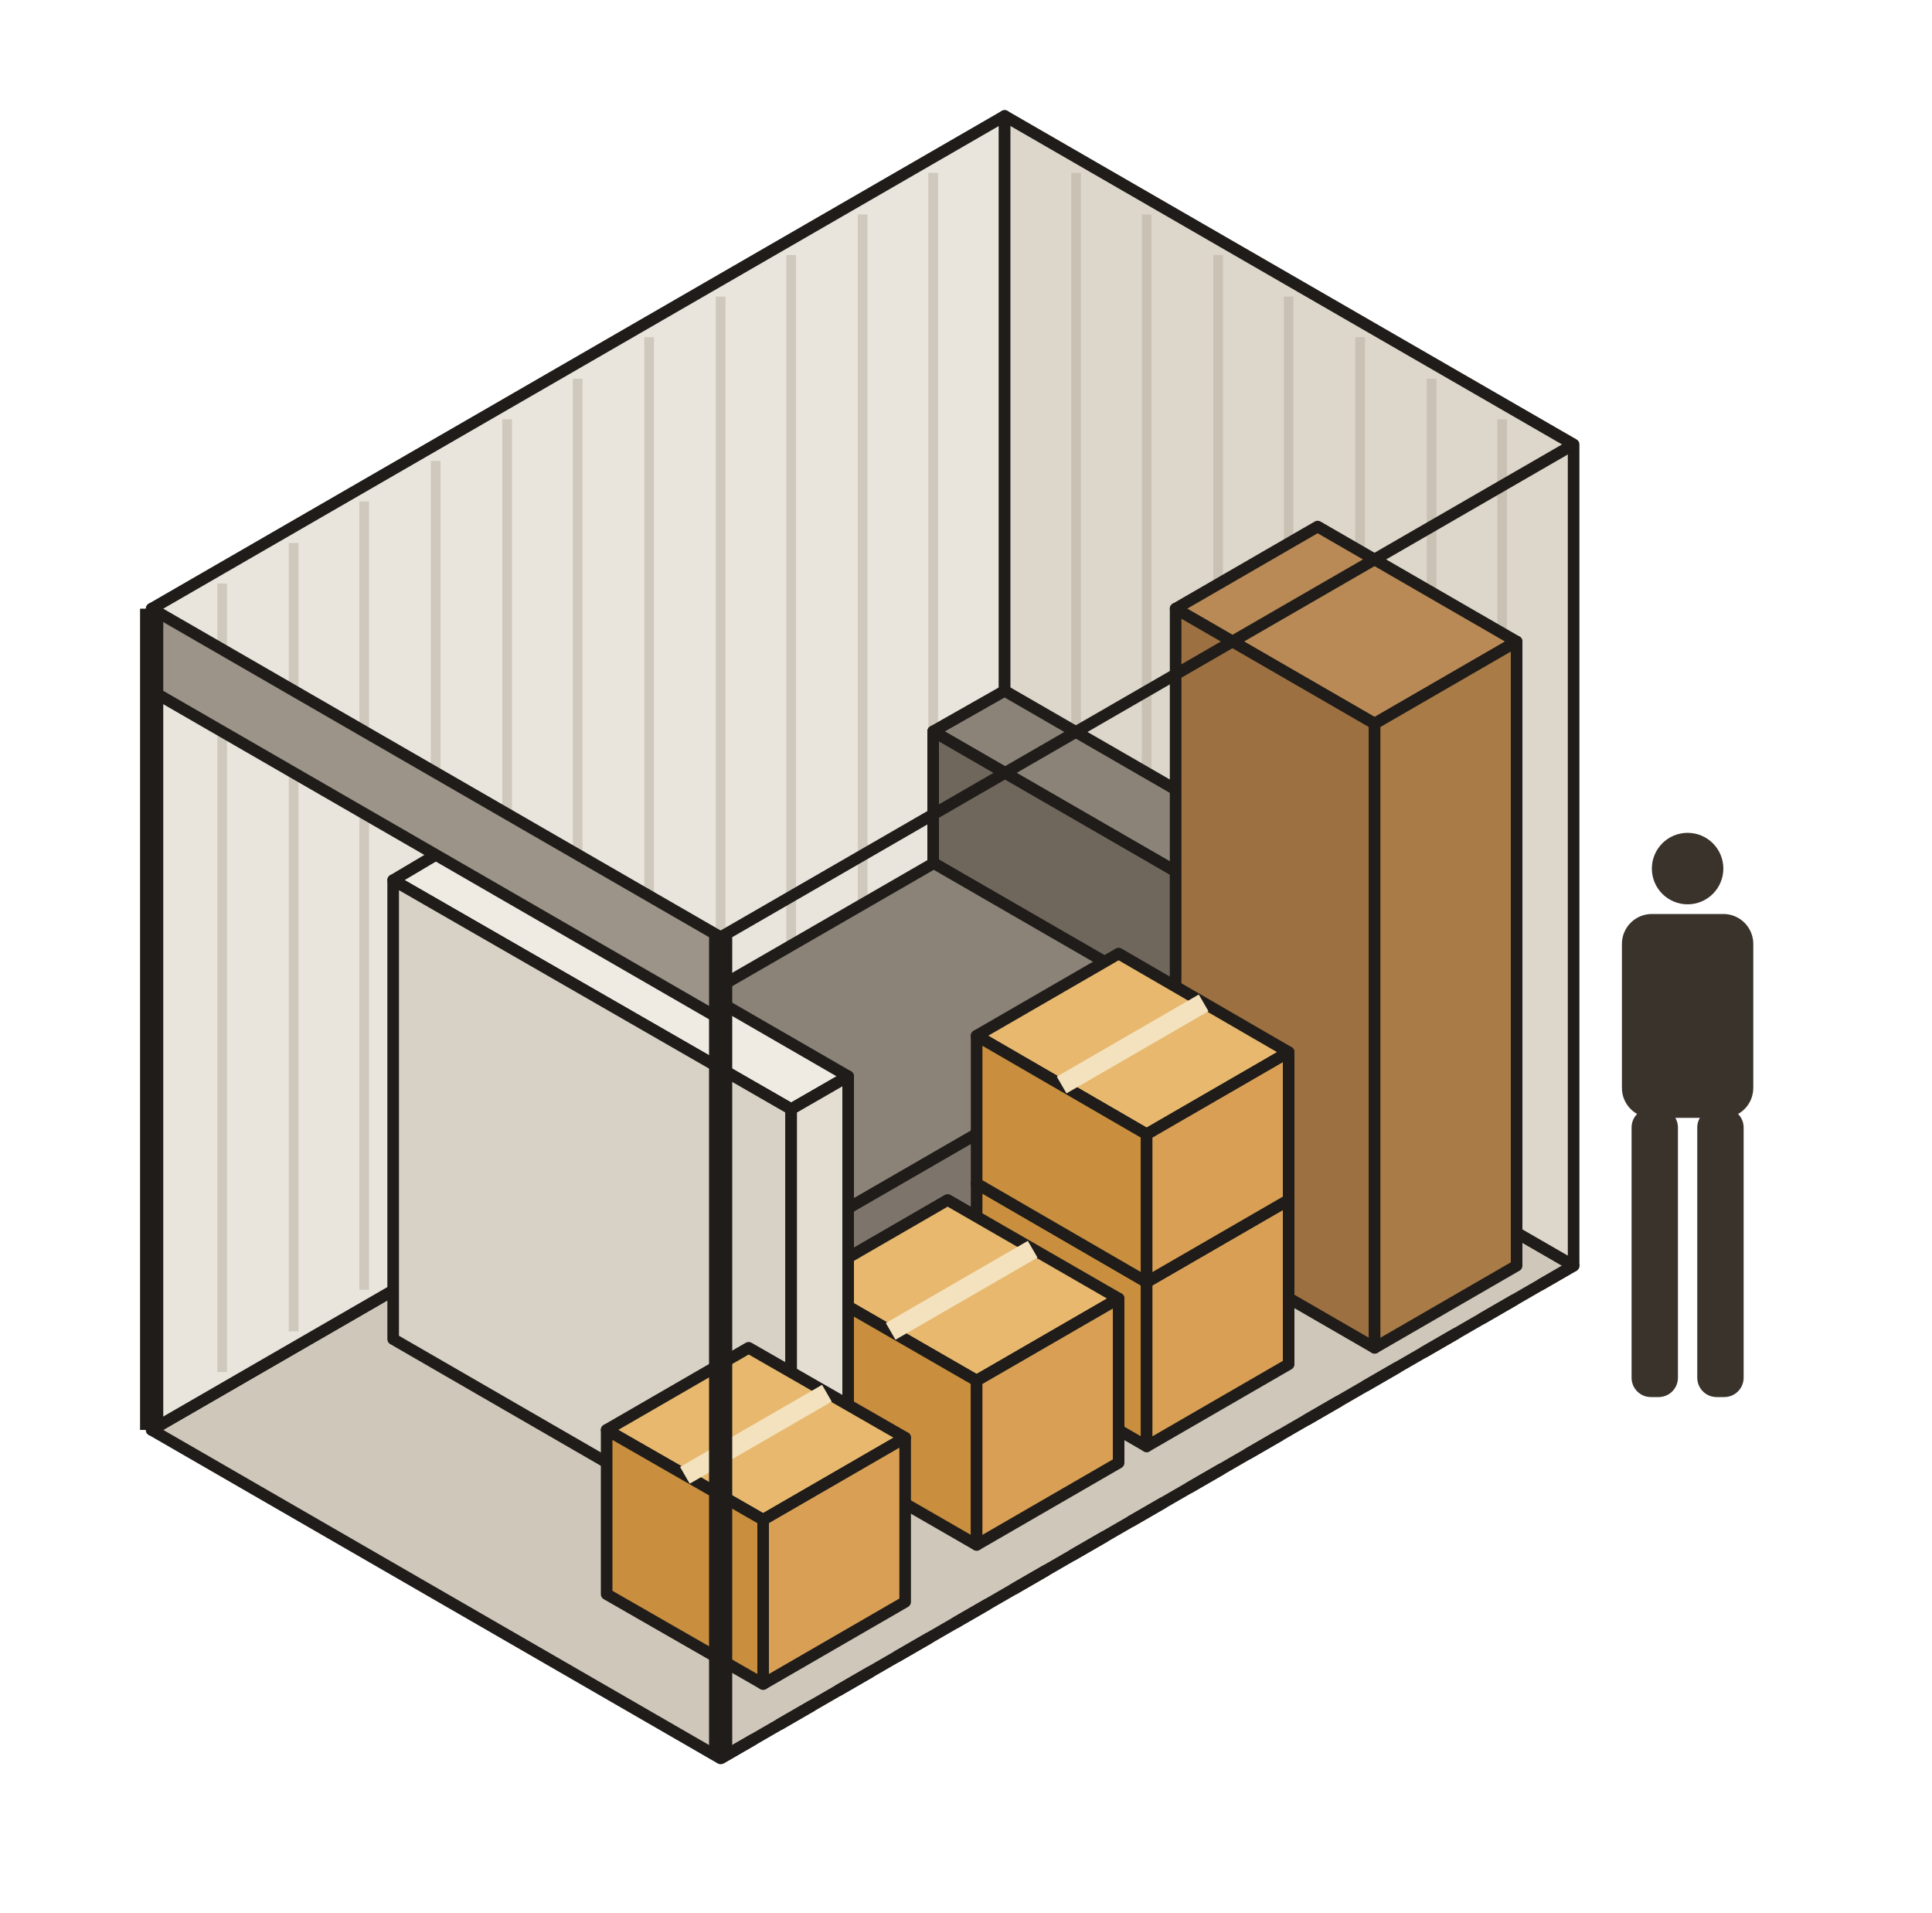
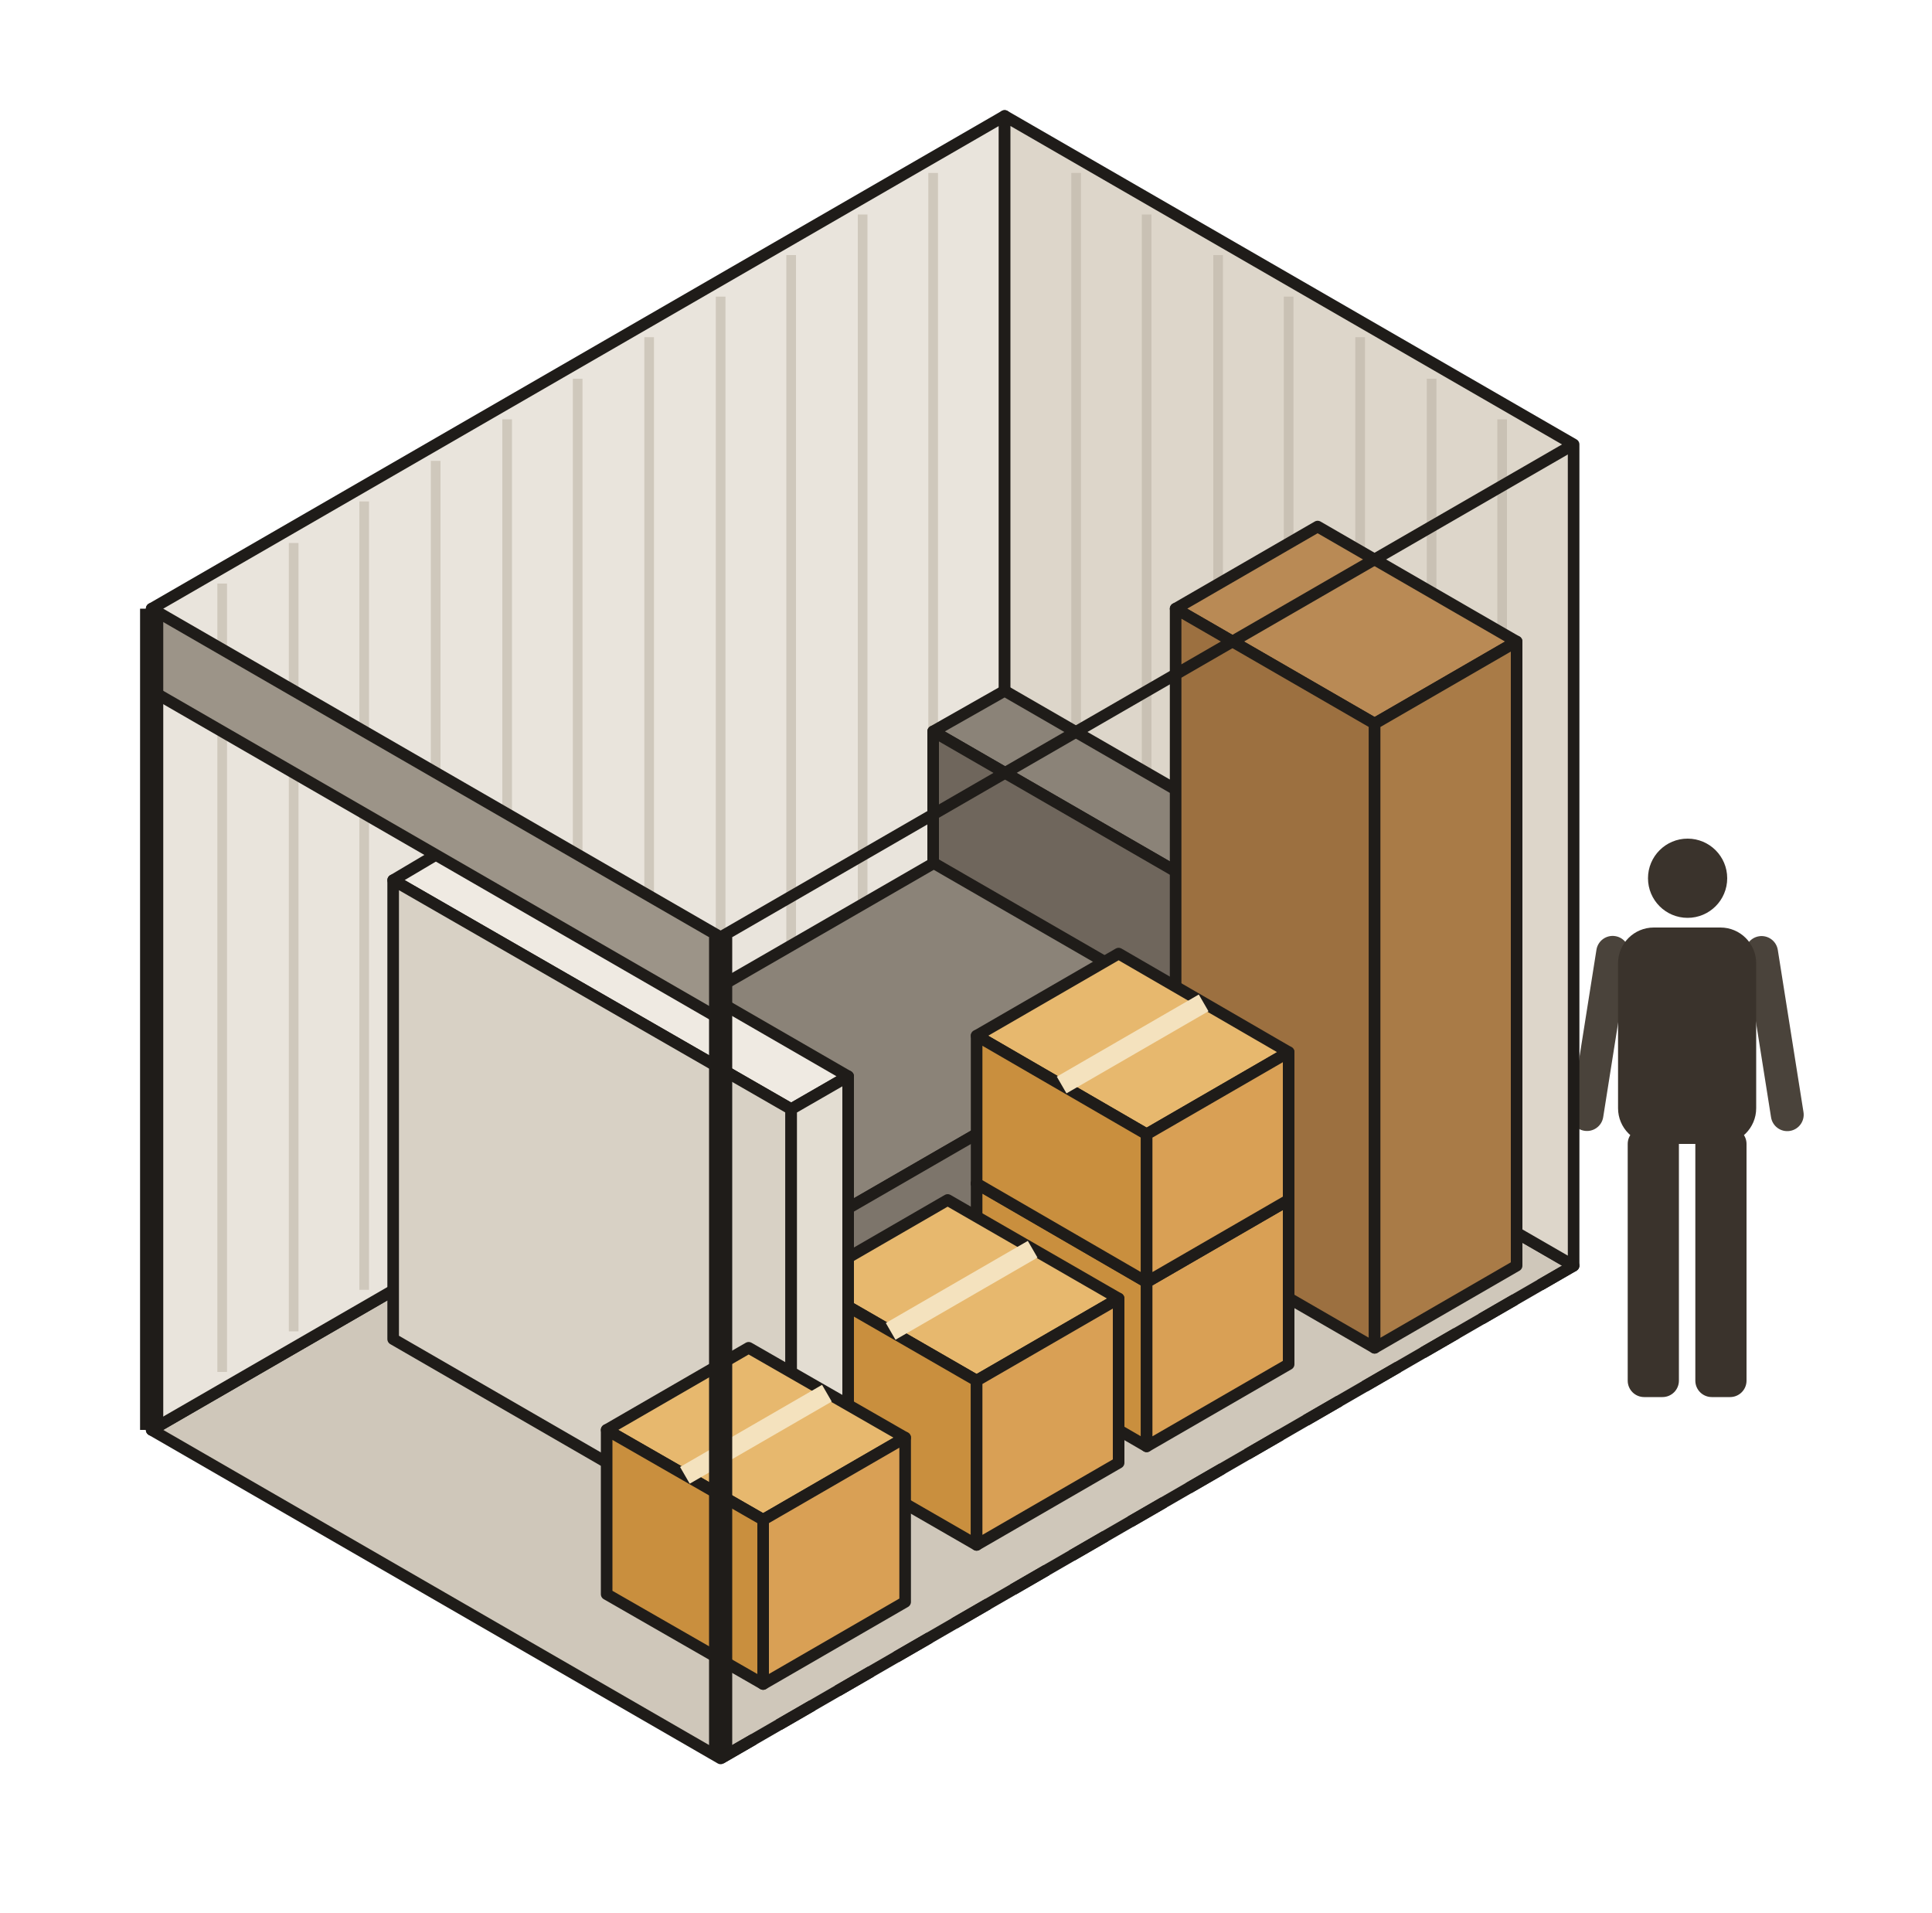
<svg xmlns="http://www.w3.org/2000/svg" viewBox="-104 -97 200 198" role="img" aria-label="6 m²: lo de una habitación">
  <g fill="#3A332C">
-     <circle cx="70.7" cy="-7.1" r="3.7" />
-     <rect x="63.9" y="-2.4" width="13.6" height="21.1" rx="3.1" />
-     <rect x="64.9" y="17.7" width="4.8" height="29.9" rx="2" />
-     <rect x="71.7" y="17.7" width="4.8" height="29.9" rx="2" />
+     <rect x="61.5" y="-0.0" width="3.4" height="20.4" rx="1.7" fill="#4A433B" transform="rotate(9 63.9 -0.0)" />
+     <rect x="76.4" y="-0.0" width="3.4" height="20.4" rx="1.7" fill="#4A433B" transform="rotate(-9 77.5 -0.0)" />
+     <circle cx="70.7" cy="-6.1" r="4.1" />
+     <rect x="63.5" y="-1.0" width="14.3" height="22.4" rx="3.7" />
+     <rect x="64.5" y="19.7" width="5.3" height="27.9" rx="1.7" />
+     <rect x="71.5" y="19.7" width="5.3" height="27.9" rx="1.7" />
  </g>
  <polygon points="0.0,0.0 58.9,34.0 -29.4,85.0 -88.3,51.0" fill="#CFC7BA" stroke="#1F1C19" stroke-width="1.2" stroke-linejoin="round" opacity="1" />
  <polygon points="0.0,0.0 -88.3,51.0 -88.3,-34.0 0.0,-85.0" fill="#E9E4DC" stroke="#1F1C19" stroke-width="1.2" stroke-linejoin="round" opacity="1" />
  <polygon points="0.0,0.0 58.9,34.0 58.9,-51.0 0.0,-85.0" fill="#DDD6CA" stroke="#1F1C19" stroke-width="1.2" stroke-linejoin="round" opacity="1" />
  <line x1="-7.4" y1="2.5" x2="-7.4" y2="-79.1" stroke="#CFC8BC" stroke-width="1" />
  <line x1="-14.7" y1="6.8" x2="-14.7" y2="-74.8" stroke="#CFC8BC" stroke-width="1" />
  <line x1="-22.1" y1="11.0" x2="-22.1" y2="-70.6" stroke="#CFC8BC" stroke-width="1" />
  <line x1="-29.4" y1="15.3" x2="-29.4" y2="-66.3" stroke="#CFC8BC" stroke-width="1" />
  <line x1="-36.8" y1="19.5" x2="-36.8" y2="-62.1" stroke="#CFC8BC" stroke-width="1" />
  <line x1="-44.2" y1="23.8" x2="-44.2" y2="-57.8" stroke="#CFC8BC" stroke-width="1" />
  <line x1="-51.5" y1="28.0" x2="-51.5" y2="-53.6" stroke="#CFC8BC" stroke-width="1" />
  <line x1="-58.9" y1="32.3" x2="-58.9" y2="-49.3" stroke="#CFC8BC" stroke-width="1" />
  <line x1="-66.3" y1="36.5" x2="-66.3" y2="-45.1" stroke="#CFC8BC" stroke-width="1" />
  <line x1="-73.6" y1="40.8" x2="-73.6" y2="-40.8" stroke="#CFC8BC" stroke-width="1" />
  <line x1="-81.0" y1="45.0" x2="-81.0" y2="-36.6" stroke="#CFC8BC" stroke-width="1" />
  <line x1="7.4" y1="2.5" x2="7.4" y2="-79.1" stroke="#C9C1B4" stroke-width="1" />
  <line x1="14.7" y1="6.8" x2="14.7" y2="-74.8" stroke="#C9C1B4" stroke-width="1" />
  <line x1="22.1" y1="11.0" x2="22.1" y2="-70.6" stroke="#C9C1B4" stroke-width="1" />
  <line x1="29.4" y1="15.3" x2="29.4" y2="-66.3" stroke="#C9C1B4" stroke-width="1" />
  <line x1="36.8" y1="19.5" x2="36.8" y2="-62.1" stroke="#C9C1B4" stroke-width="1" />
  <line x1="44.2" y1="23.8" x2="44.2" y2="-57.8" stroke="#C9C1B4" stroke-width="1" />
  <line x1="51.5" y1="28.0" x2="51.5" y2="-53.6" stroke="#C9C1B4" stroke-width="1" />
  <polygon points="0.0,-11.9 26.5,3.4 -26.5,34.0 -53.0,18.7" fill="#8B8378" stroke="#1F1C19" stroke-width="1.2" stroke-linejoin="round" opacity="1" />
  <polygon points="-53.0,34.0 -26.5,49.3 -26.5,34.0 -53.0,18.7" fill="#6F665C" stroke="#1F1C19" stroke-width="1.2" stroke-linejoin="round" opacity="1" />
  <polygon points="26.5,18.7 -26.5,49.3 -26.5,34.0 26.5,3.4" fill="#7D756B" stroke="#1F1C19" stroke-width="1.2" stroke-linejoin="round" opacity="1" />
  <polygon points="0.0,-25.5 26.5,-10.2 19.1,-6.0 -7.4,-21.3" fill="#8B8378" stroke="#1F1C19" stroke-width="1.2" stroke-linejoin="round" opacity="1" />
  <polygon points="-7.4,-7.7 19.1,7.6 19.1,-6.0 -7.4,-21.3" fill="#6F665C" stroke="#1F1C19" stroke-width="1.2" stroke-linejoin="round" opacity="1" />
  <polygon points="26.5,3.4 19.1,7.6 19.1,-6.0 26.5,-10.2" fill="#7D756B" stroke="#1F1C19" stroke-width="1.2" stroke-linejoin="round" opacity="1" />
  <polygon points="32.4,-42.5 53.0,-30.6 38.3,-22.1 17.7,-34.0" fill="#B98A55" stroke="#1F1C19" stroke-width="1.2" stroke-linejoin="round" opacity="1" />
  <polygon points="17.7,30.6 38.3,42.5 38.3,-22.1 17.7,-34.0" fill="#9C7040" stroke="#1F1C19" stroke-width="1.2" stroke-linejoin="round" opacity="1" />
  <polygon points="53.0,34.0 38.3,42.5 38.3,-22.1 53.0,-30.6" fill="#A97B47" stroke="#1F1C19" stroke-width="1.2" stroke-linejoin="round" opacity="1" />
  <polygon points="11.8,17.0 29.4,27.2 14.7,35.7 -2.9,25.5" fill="#E7B86E" stroke="#1F1C19" stroke-width="1.2" stroke-linejoin="round" opacity="1" />
  <polygon points="-2.9,42.5 14.7,52.7 14.7,35.7 -2.9,25.5" fill="#C98F3E" stroke="#1F1C19" stroke-width="1.2" stroke-linejoin="round" opacity="1" />
  <polygon points="29.4,44.2 14.7,52.7 14.7,35.7 29.4,27.2" fill="#D9A055" stroke="#1F1C19" stroke-width="1.2" stroke-linejoin="round" opacity="1" />
  <line x1="20.6" y1="22.1" x2="5.9" y2="30.6" stroke="#F4E2BE" stroke-width="2" />
  <polygon points="11.8,1.7 29.4,11.9 14.7,20.4 -2.9,10.2" fill="#E7B86E" stroke="#1F1C19" stroke-width="1.2" stroke-linejoin="round" opacity="1" />
  <polygon points="-2.9,25.5 14.7,35.7 14.7,20.4 -2.9,10.2" fill="#C98F3E" stroke="#1F1C19" stroke-width="1.2" stroke-linejoin="round" opacity="1" />
  <polygon points="29.4,27.2 14.7,35.7 14.7,20.4 29.4,11.9" fill="#D9A055" stroke="#1F1C19" stroke-width="1.2" stroke-linejoin="round" opacity="1" />
  <line x1="20.6" y1="6.8" x2="5.9" y2="15.3" stroke="#F4E2BE" stroke-width="2" />
  <polygon points="-5.9,27.2 11.8,37.4 -2.9,45.9 -20.6,35.7" fill="#E7B86E" stroke="#1F1C19" stroke-width="1.2" stroke-linejoin="round" opacity="1" />
  <polygon points="-20.6,52.7 -2.9,62.9 -2.9,45.9 -20.6,35.7" fill="#C98F3E" stroke="#1F1C19" stroke-width="1.2" stroke-linejoin="round" opacity="1" />
  <polygon points="11.8,54.4 -2.9,62.9 -2.9,45.9 11.8,37.4" fill="#D9A055" stroke="#1F1C19" stroke-width="1.2" stroke-linejoin="round" opacity="1" />
  <line x1="2.9" y1="32.3" x2="-11.8" y2="40.8" stroke="#F4E2BE" stroke-width="2" />
  <polygon points="-57.4,-9.4 -16.2,14.4 -22.1,17.8 -63.3,-5.9" fill="#EFEAE2" stroke="#1F1C19" stroke-width="1.2" stroke-linejoin="round" opacity="1" />
  <polygon points="-63.3,41.6 -22.1,65.4 -22.1,17.8 -63.3,-5.9" fill="#D8D1C5" stroke="#1F1C19" stroke-width="1.2" stroke-linejoin="round" opacity="1" />
  <polygon points="-16.2,62.0 -22.1,65.4 -22.1,17.8 -16.2,14.4" fill="#E3DDD2" stroke="#1F1C19" stroke-width="1.2" stroke-linejoin="round" opacity="1" />
  <polygon points="-26.5,42.5 -10.3,51.8 -25.0,60.3 -41.2,51.0" fill="#E7B86E" stroke="#1F1C19" stroke-width="1.2" stroke-linejoin="round" opacity="1" />
  <polygon points="-41.2,68.0 -25.0,77.3 -25.0,60.3 -41.2,51.0" fill="#C98F3E" stroke="#1F1C19" stroke-width="1.2" stroke-linejoin="round" opacity="1" />
  <polygon points="-10.3,68.8 -25.0,77.3 -25.0,60.3 -10.3,51.8" fill="#D9A055" stroke="#1F1C19" stroke-width="1.2" stroke-linejoin="round" opacity="1" />
  <line x1="-18.4" y1="47.2" x2="-33.1" y2="55.7" stroke="#F4E2BE" stroke-width="2" />
  <polygon points="-29.4,8.5 -88.3,-25.5 -88.3,-34.0 -29.4,-0.0" fill="#9C9488" stroke="#1F1C19" stroke-width="1.2" stroke-linejoin="round" opacity="1" />
  <line x1="-88.3" y1="51.0" x2="-88.3" y2="-34.0" stroke="#1F1C19" stroke-width="2.4" />
  <line x1="-29.4" y1="85.0" x2="-29.4" y2="-0.0" stroke="#1F1C19" stroke-width="2.4" />
  <line x1="58.9" y1="-51.0" x2="-29.4" y2="-0.0" stroke="#1F1C19" stroke-width="1.2" />
  <line x1="58.9" y1="34.0" x2="-29.4" y2="85.0" stroke="#1F1C19" stroke-width="1.2" stroke-dasharray="4 3" />
</svg>
